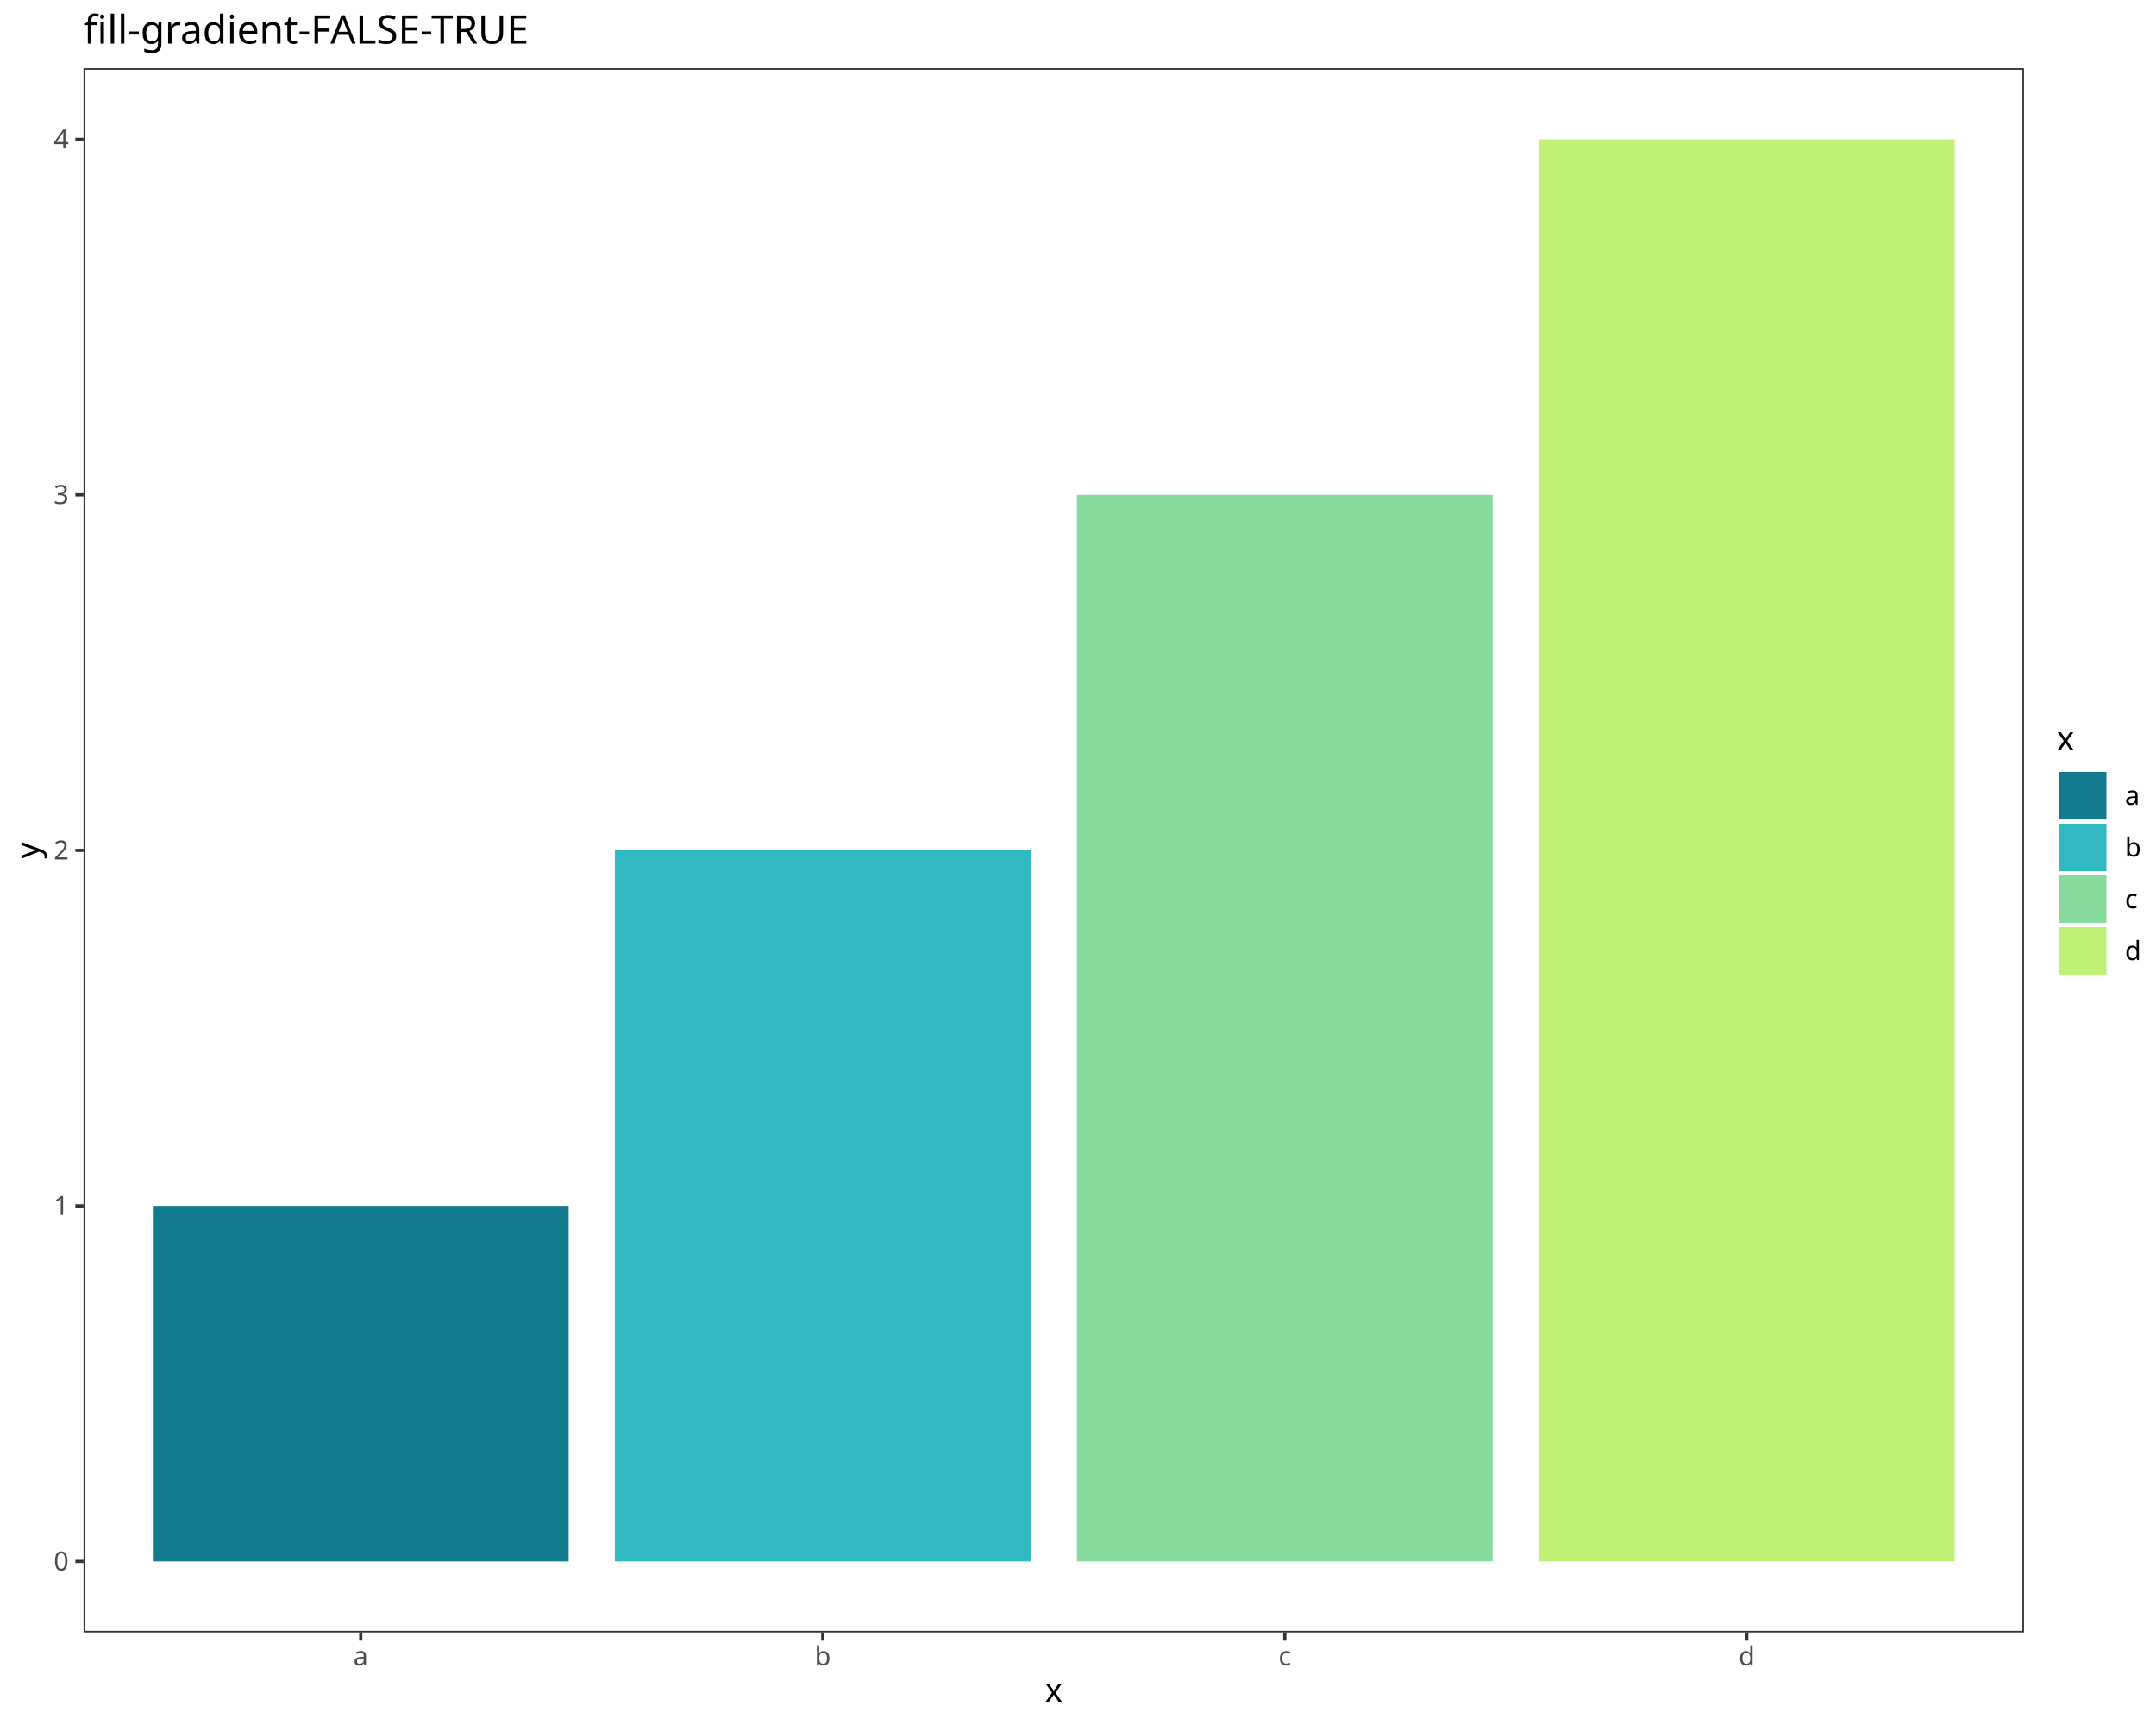
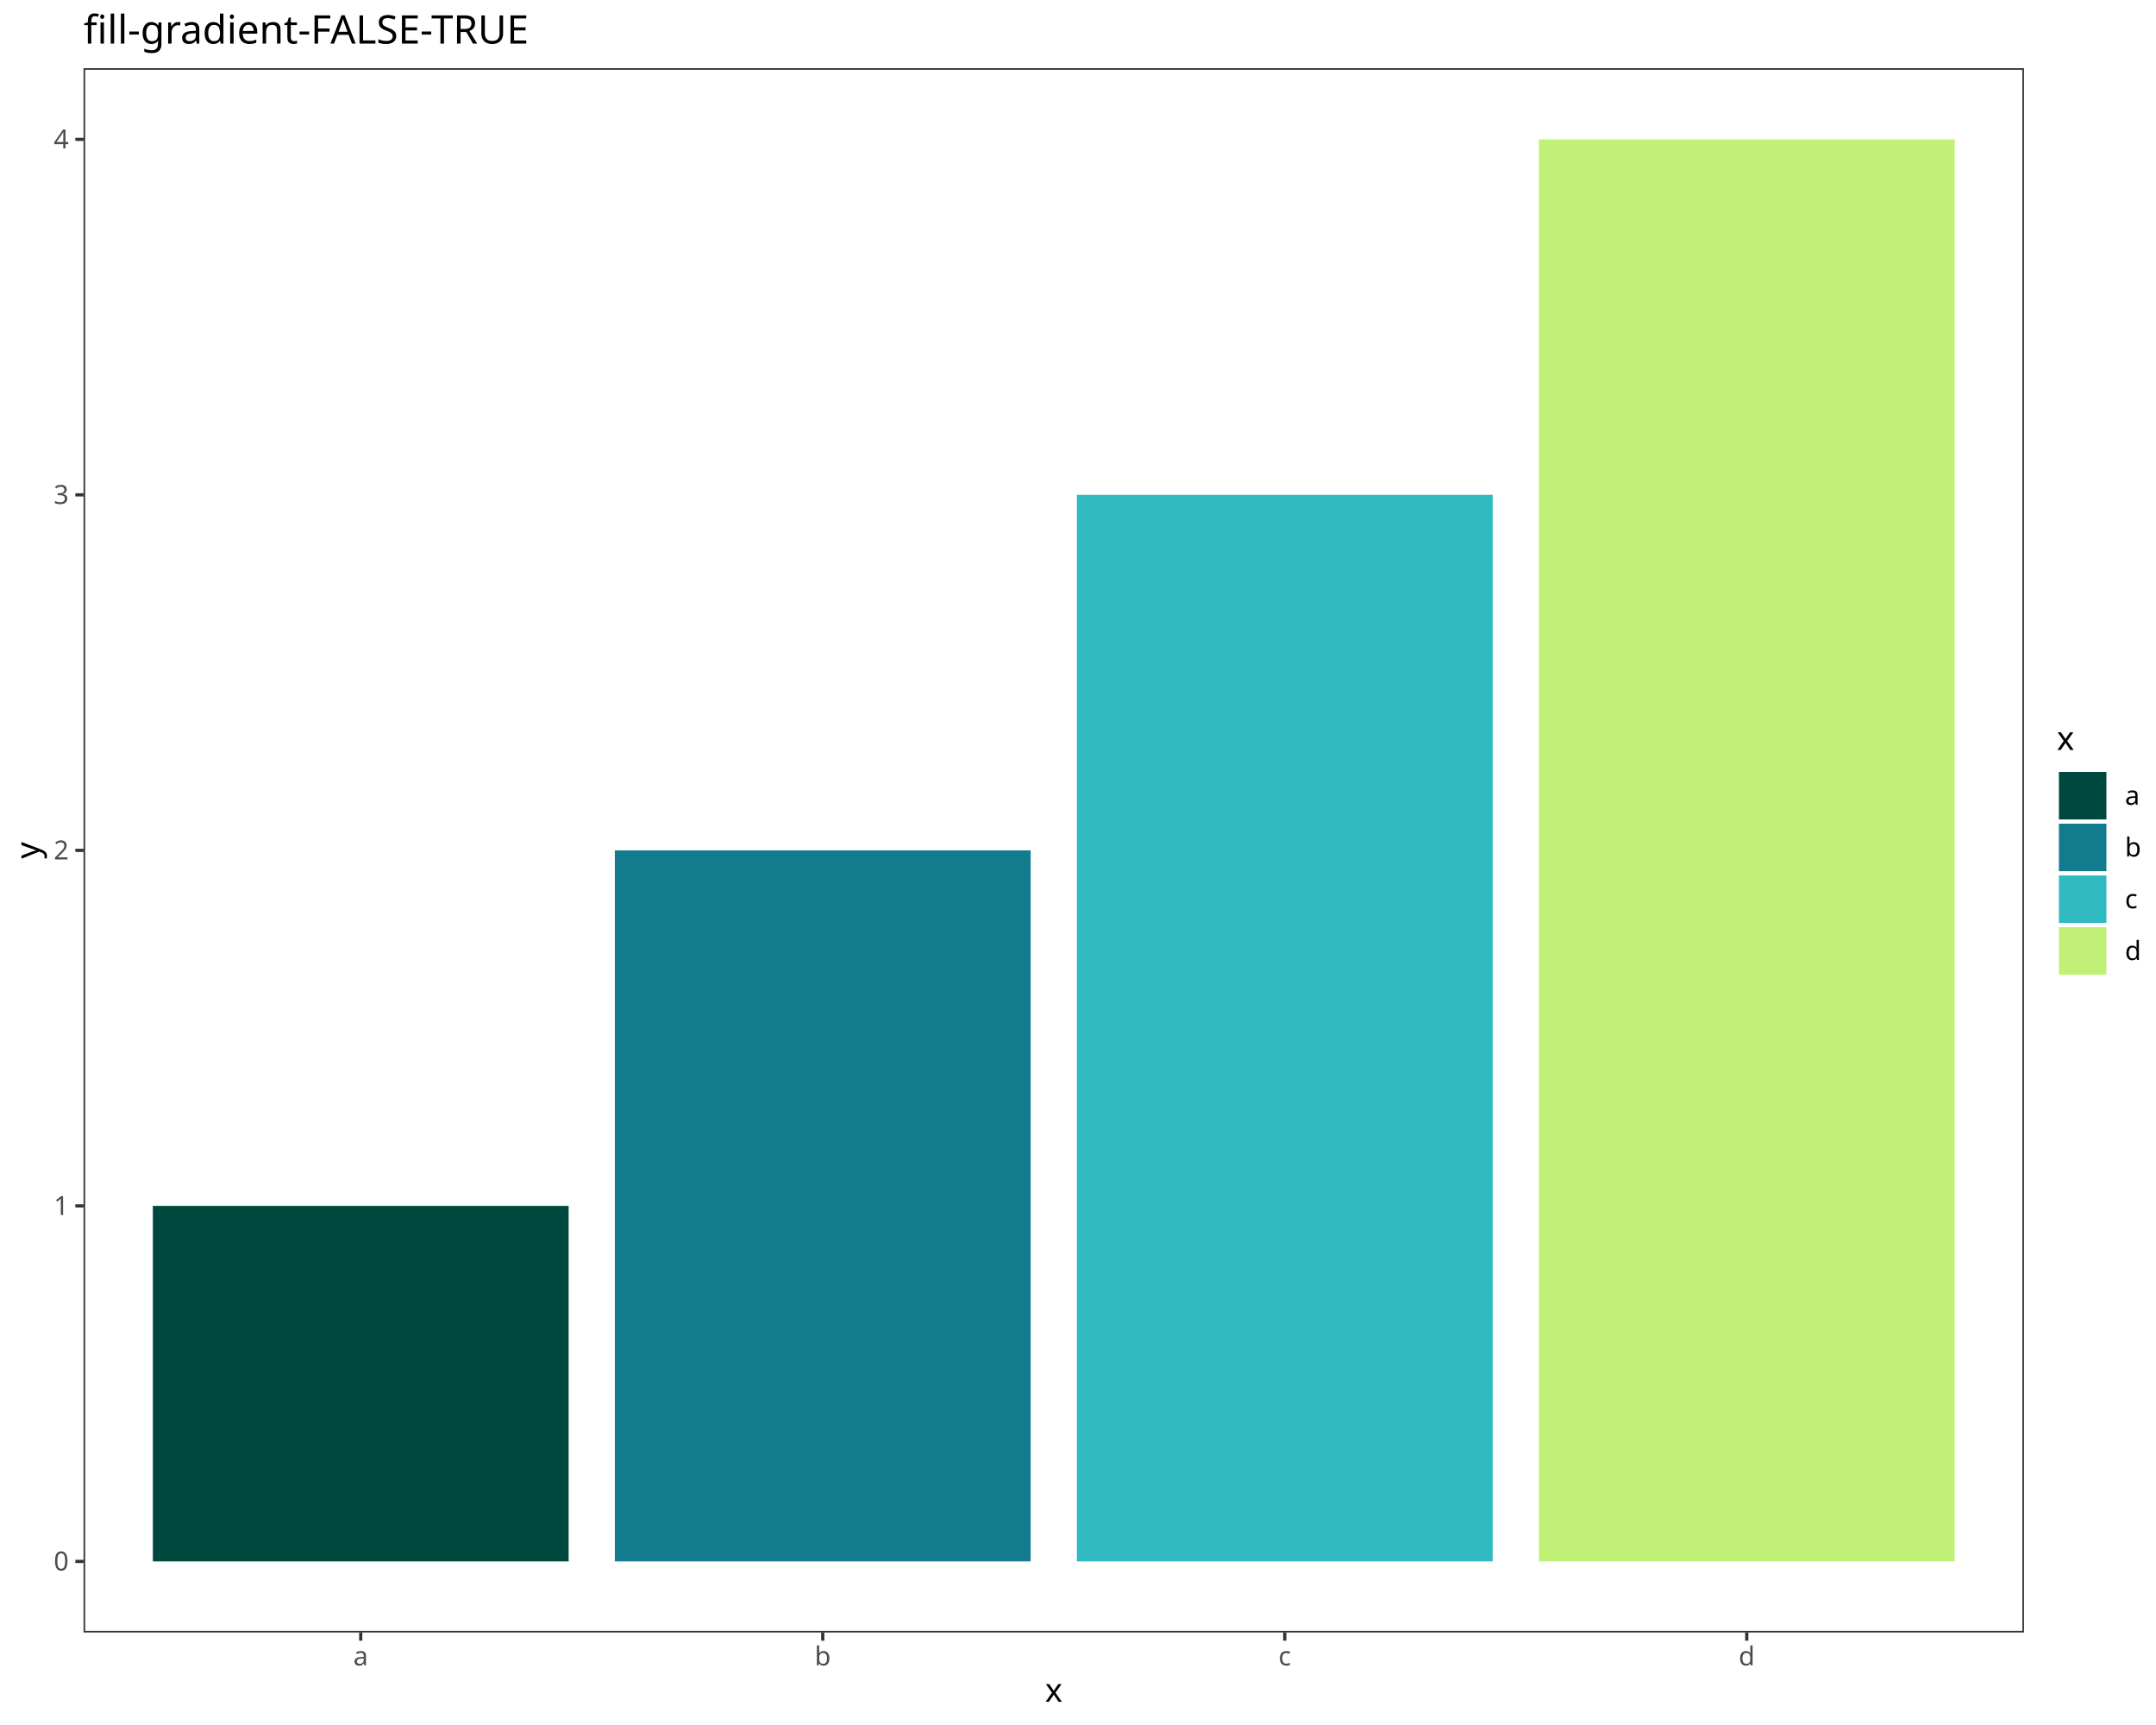
<svg xmlns="http://www.w3.org/2000/svg" class="svglite" data-engine-version="2.0" width="720.00pt" height="576.00pt" viewBox="0 0 720.00 576.00">
  <defs>
    <style type="text/css">
    .svglite line, .svglite polyline, .svglite polygon, .svglite path, .svglite rect, .svglite circle {
      fill: none;
      stroke: #000000;
      stroke-linecap: round;
      stroke-linejoin: round;
      stroke-miterlimit: 10.00;
    }
  </style>
  </defs>
  <rect width="100%" height="100%" style="stroke: none; fill: #FFFFFF;" />
  <defs>
    <clipPath id="cpMC4wMHw3MjAuMDB8MC4wMHw1NzYuMDA=">
      <rect x="0.00" y="0.00" width="720.00" height="576.00" />
    </clipPath>
  </defs>
  <g clip-path="url(#cpMC4wMHw3MjAuMDB8MC4wMHw1NzYuMDA=)">
    <rect x="0.00" y="0.00" width="720.00" height="576.00" style="stroke-width: 1.07; stroke: #FFFFFF; fill: #FFFFFF;" />
  </g>
  <defs>
    <clipPath id="cpMjcuOTB8Njc1LjkxfDIyLjc4fDU0NS4xMQ==">
      <rect x="27.90" y="22.78" width="648.01" height="522.33" />
    </clipPath>
  </defs>
  <g clip-path="url(#cpMjcuOTB8Njc1LjkxfDIyLjc4fDU0NS4xMQ==)">
    <rect x="27.90" y="22.78" width="648.01" height="522.33" style="stroke-width: 1.07; stroke: none; fill: #FFFFFF;" />
-     <rect x="51.04" y="402.66" width="138.86" height="118.71" style="stroke-width: 1.07; stroke: none; stroke-linecap: butt; stroke-linejoin: miter; fill: #127C8E;" />
-     <rect x="205.33" y="283.95" width="138.86" height="237.42" style="stroke-width: 1.07; stroke: none; stroke-linecap: butt; stroke-linejoin: miter; fill: #31B9C2;" />
-     <rect x="359.62" y="165.24" width="138.86" height="356.13" style="stroke-width: 1.07; stroke: none; stroke-linecap: butt; stroke-linejoin: miter; fill: #86DB9C;" />
+     <rect x="51.04" y="402.66" width="138.86" height="118.71" style="stroke-width: 1.07; stroke: none; stroke-linecap: butt; stroke-linejoin: miter; fill: #00483D;" />
+     <rect x="205.33" y="283.95" width="138.86" height="237.42" style="stroke-width: 1.07; stroke: none; stroke-linecap: butt; stroke-linejoin: miter; fill: #127C8E;" />
+     <rect x="359.62" y="165.24" width="138.86" height="356.13" style="stroke-width: 1.07; stroke: none; stroke-linecap: butt; stroke-linejoin: miter; fill: #31B9C2;" />
    <rect x="513.91" y="46.53" width="138.86" height="474.84" style="stroke-width: 1.07; stroke: none; stroke-linecap: butt; stroke-linejoin: miter; fill: #C0F176;" />
    <rect x="27.90" y="22.78" width="648.01" height="522.33" style="stroke-width: 1.07; stroke: #333333;" />
  </g>
  <g clip-path="url(#cpMC4wMHw3MjAuMDB8MC4wMHw1NzYuMDA=)">
    <text x="22.97" y="524.40" text-anchor="end" style="font-size: 8.80px; fill: #4D4D4D; font-family: sans;" textLength="4.89px" lengthAdjust="spacingAndGlyphs">0</text>
    <text x="22.97" y="405.69" text-anchor="end" style="font-size: 8.80px; fill: #4D4D4D; font-family: sans;" textLength="4.89px" lengthAdjust="spacingAndGlyphs">1</text>
    <text x="22.97" y="286.98" text-anchor="end" style="font-size: 8.80px; fill: #4D4D4D; font-family: sans;" textLength="4.89px" lengthAdjust="spacingAndGlyphs">2</text>
    <text x="22.97" y="168.26" text-anchor="end" style="font-size: 8.80px; fill: #4D4D4D; font-family: sans;" textLength="4.89px" lengthAdjust="spacingAndGlyphs">3</text>
    <text x="22.97" y="49.55" text-anchor="end" style="font-size: 8.80px; fill: #4D4D4D; font-family: sans;" textLength="4.89px" lengthAdjust="spacingAndGlyphs">4</text>
    <polyline points="25.16,521.37 27.90,521.37 " style="stroke-width: 1.07; stroke: #333333; stroke-linecap: butt;" />
    <polyline points="25.16,402.66 27.90,402.66 " style="stroke-width: 1.07; stroke: #333333; stroke-linecap: butt;" />
    <polyline points="25.16,283.95 27.90,283.95 " style="stroke-width: 1.07; stroke: #333333; stroke-linecap: butt;" />
    <polyline points="25.16,165.24 27.90,165.24 " style="stroke-width: 1.07; stroke: #333333; stroke-linecap: butt;" />
    <polyline points="25.16,46.53 27.90,46.53 " style="stroke-width: 1.07; stroke: #333333; stroke-linecap: butt;" />
    <polyline points="120.47,547.85 120.47,545.11 " style="stroke-width: 1.07; stroke: #333333; stroke-linecap: butt;" />
    <polyline points="274.76,547.85 274.76,545.11 " style="stroke-width: 1.07; stroke: #333333; stroke-linecap: butt;" />
    <polyline points="429.05,547.85 429.05,545.11 " style="stroke-width: 1.07; stroke: #333333; stroke-linecap: butt;" />
    <polyline points="583.33,547.85 583.33,545.11 " style="stroke-width: 1.07; stroke: #333333; stroke-linecap: butt;" />
    <text x="120.47" y="556.10" text-anchor="middle" style="font-size: 8.80px; fill: #4D4D4D; font-family: sans;" textLength="4.89px" lengthAdjust="spacingAndGlyphs">a</text>
    <text x="274.76" y="556.10" text-anchor="middle" style="font-size: 8.80px; fill: #4D4D4D; font-family: sans;" textLength="4.89px" lengthAdjust="spacingAndGlyphs">b</text>
    <text x="429.05" y="556.10" text-anchor="middle" style="font-size: 8.80px; fill: #4D4D4D; font-family: sans;" textLength="4.40px" lengthAdjust="spacingAndGlyphs">c</text>
    <text x="583.33" y="556.10" text-anchor="middle" style="font-size: 8.80px; fill: #4D4D4D; font-family: sans;" textLength="4.89px" lengthAdjust="spacingAndGlyphs">d</text>
    <text x="351.90" y="568.24" text-anchor="middle" style="font-size: 11.00px; font-family: sans;" textLength="5.50px" lengthAdjust="spacingAndGlyphs">x</text>
    <text transform="translate(13.05,283.95) rotate(-90)" text-anchor="middle" style="font-size: 11.00px; font-family: sans;" textLength="5.50px" lengthAdjust="spacingAndGlyphs">y</text>
    <rect x="686.87" y="241.72" width="27.65" height="84.45" style="stroke-width: 1.07; stroke: none; fill: #FFFFFF;" />
    <text x="686.87" y="250.43" style="font-size: 11.00px; font-family: sans;" textLength="5.50px" lengthAdjust="spacingAndGlyphs">x</text>
    <rect x="686.87" y="257.05" width="17.28" height="17.28" style="stroke-width: 1.07; stroke: none; fill: #FFFFFF;" />
-     <rect x="687.58" y="257.76" width="15.86" height="15.86" style="stroke-width: 1.07; stroke: none; stroke-linecap: butt; stroke-linejoin: miter; fill: #127C8E;" />
+     <rect x="687.58" y="257.76" width="15.86" height="15.86" style="stroke-width: 1.07; stroke: none; stroke-linecap: butt; stroke-linejoin: miter; fill: #00483D;" />
    <rect x="686.87" y="274.33" width="17.28" height="17.28" style="stroke-width: 1.07; stroke: none; fill: #FFFFFF;" />
-     <rect x="687.58" y="275.04" width="15.86" height="15.86" style="stroke-width: 1.07; stroke: none; stroke-linecap: butt; stroke-linejoin: miter; fill: #31B9C2;" />
+     <rect x="687.58" y="275.04" width="15.86" height="15.86" style="stroke-width: 1.07; stroke: none; stroke-linecap: butt; stroke-linejoin: miter; fill: #127C8E;" />
    <rect x="686.87" y="291.61" width="17.28" height="17.28" style="stroke-width: 1.07; stroke: none; fill: #FFFFFF;" />
-     <rect x="687.58" y="292.32" width="15.86" height="15.86" style="stroke-width: 1.07; stroke: none; stroke-linecap: butt; stroke-linejoin: miter; fill: #86DB9C;" />
+     <rect x="687.58" y="292.32" width="15.86" height="15.86" style="stroke-width: 1.07; stroke: none; stroke-linecap: butt; stroke-linejoin: miter; fill: #31B9C2;" />
    <rect x="686.87" y="308.89" width="17.28" height="17.28" style="stroke-width: 1.07; stroke: none; fill: #FFFFFF;" />
    <rect x="687.58" y="309.60" width="15.86" height="15.86" style="stroke-width: 1.07; stroke: none; stroke-linecap: butt; stroke-linejoin: miter; fill: #C0F176;" />
    <text x="709.63" y="268.72" style="font-size: 8.80px; font-family: sans;" textLength="4.89px" lengthAdjust="spacingAndGlyphs">a</text>
    <text x="709.63" y="286.00" style="font-size: 8.80px; font-family: sans;" textLength="4.89px" lengthAdjust="spacingAndGlyphs">b</text>
    <text x="709.63" y="303.28" style="font-size: 8.80px; font-family: sans;" textLength="4.40px" lengthAdjust="spacingAndGlyphs">c</text>
    <text x="709.63" y="320.56" style="font-size: 8.80px; font-family: sans;" textLength="4.89px" lengthAdjust="spacingAndGlyphs">d</text>
    <text x="27.90" y="14.56" style="font-size: 13.20px; font-family: sans;" textLength="151.11px" lengthAdjust="spacingAndGlyphs">fill-gradient-FALSE-TRUE</text>
  </g>
</svg>
